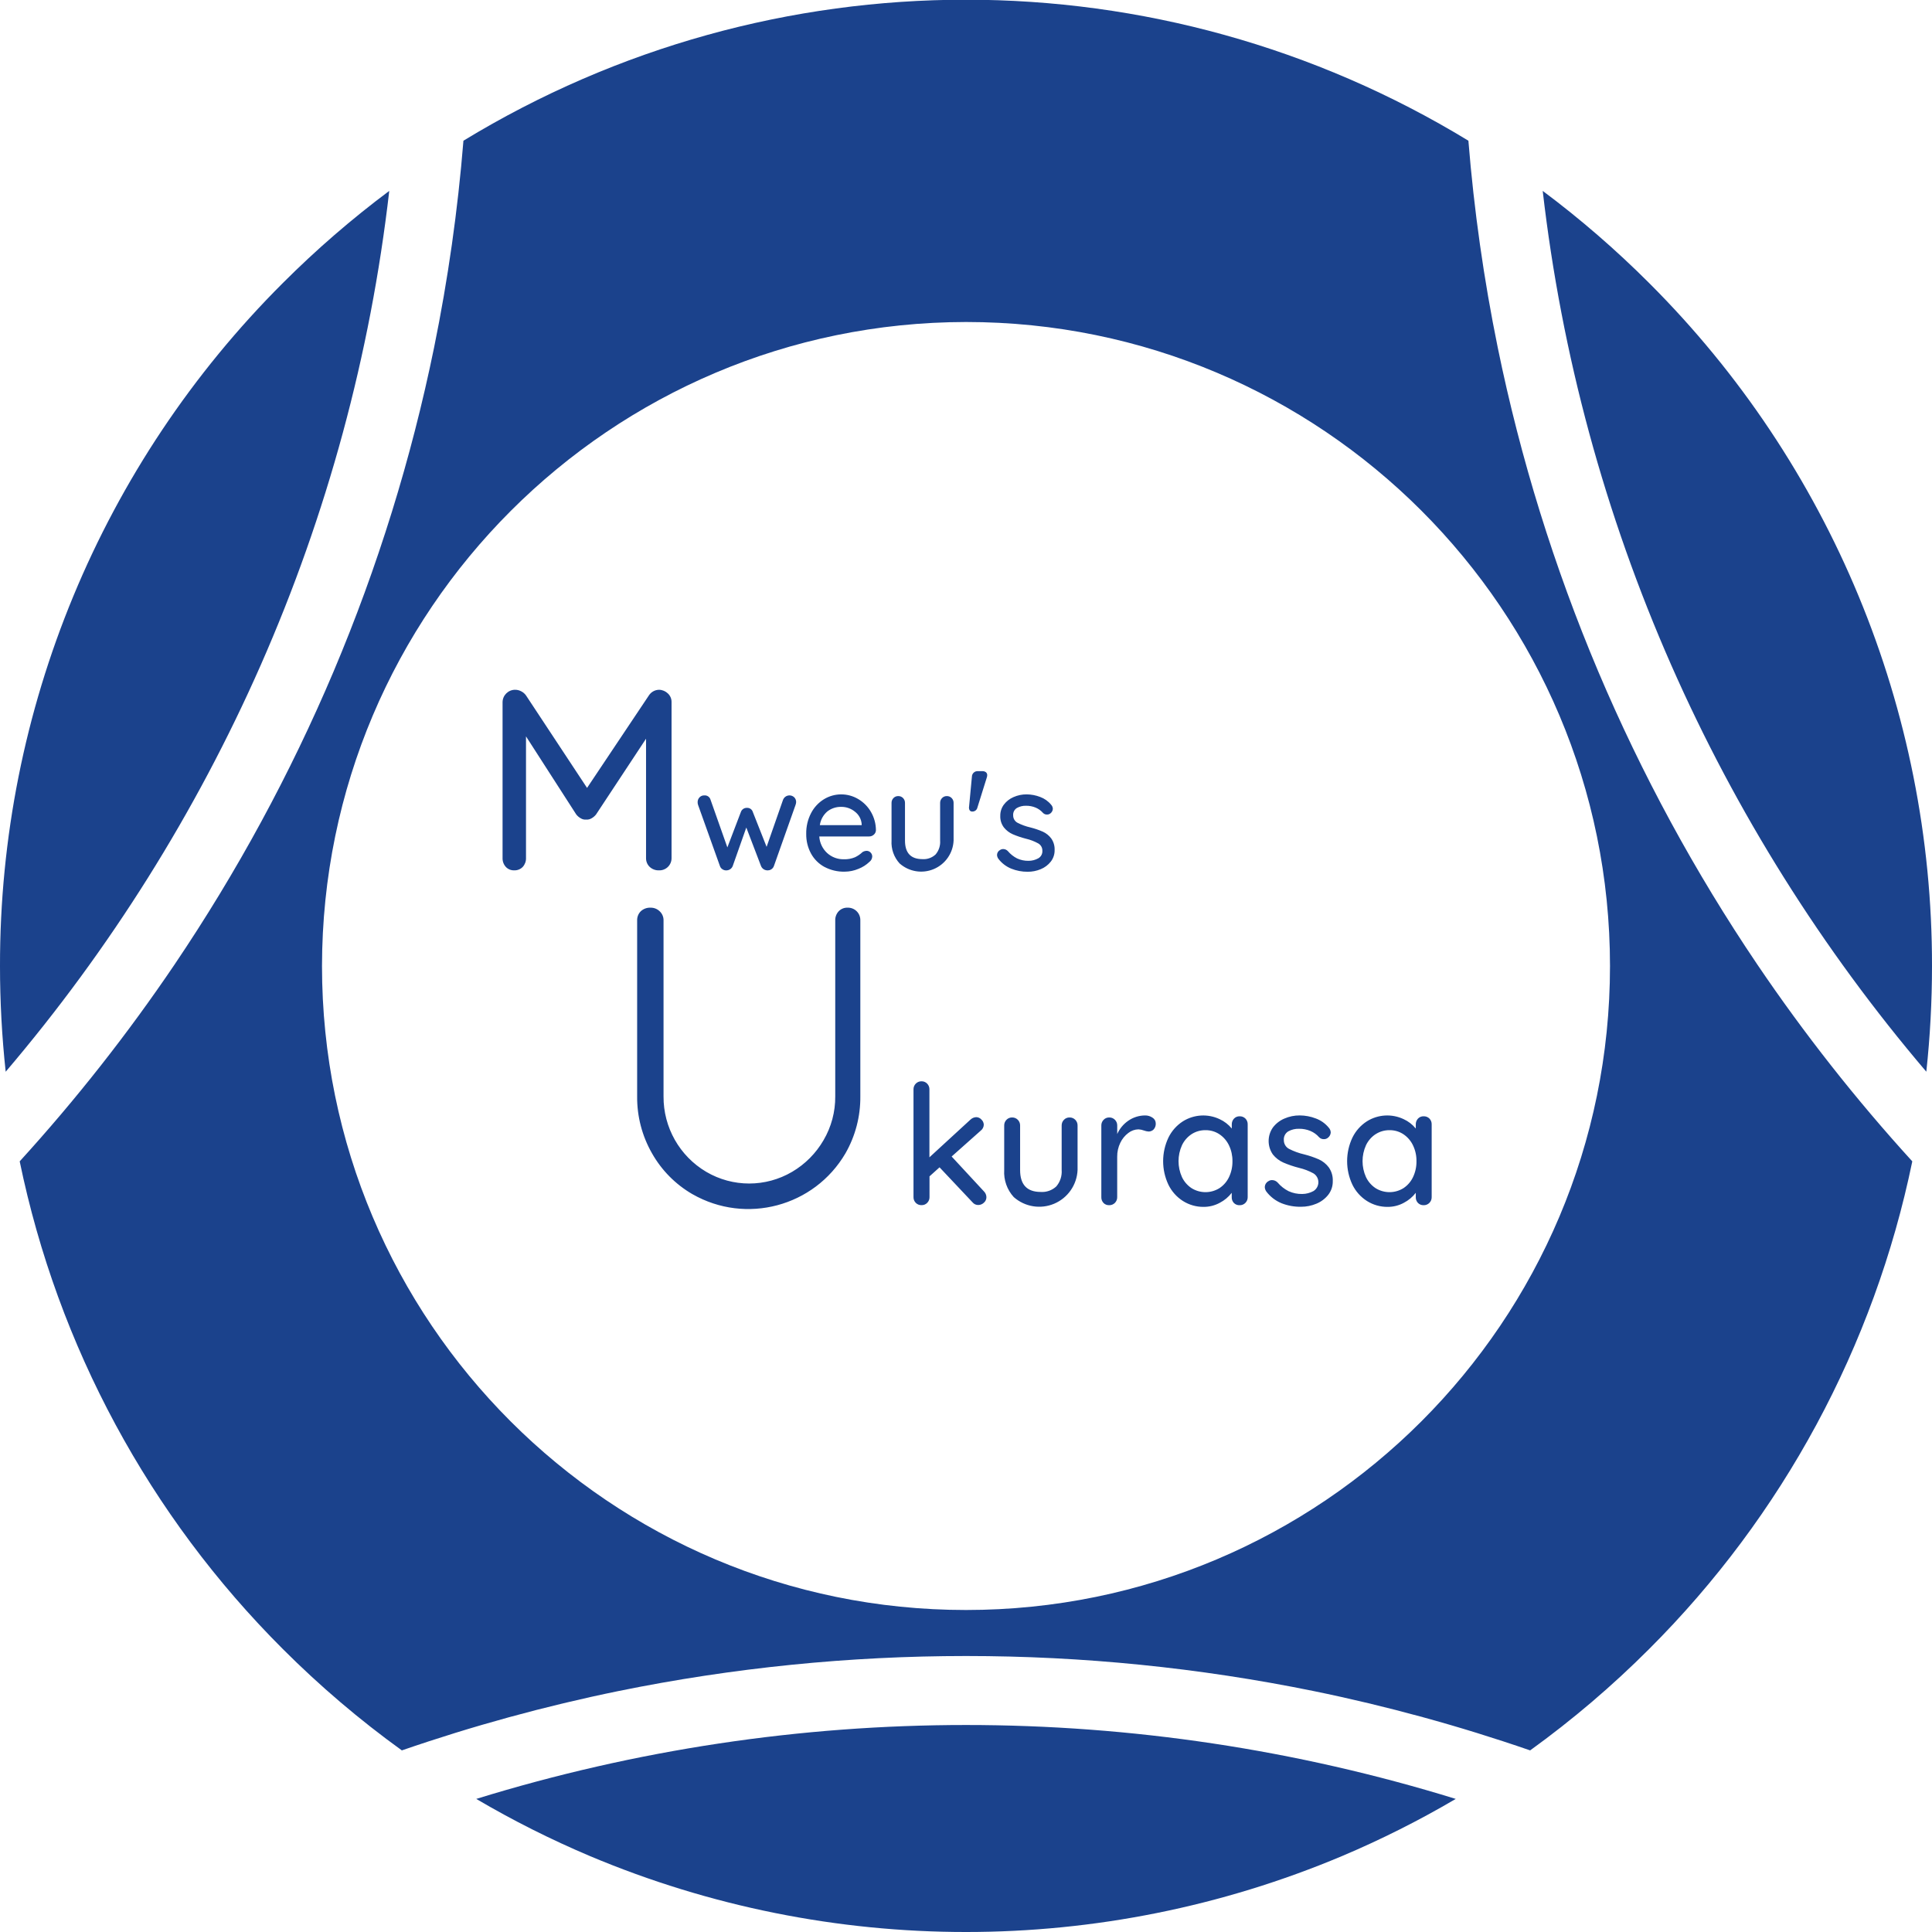
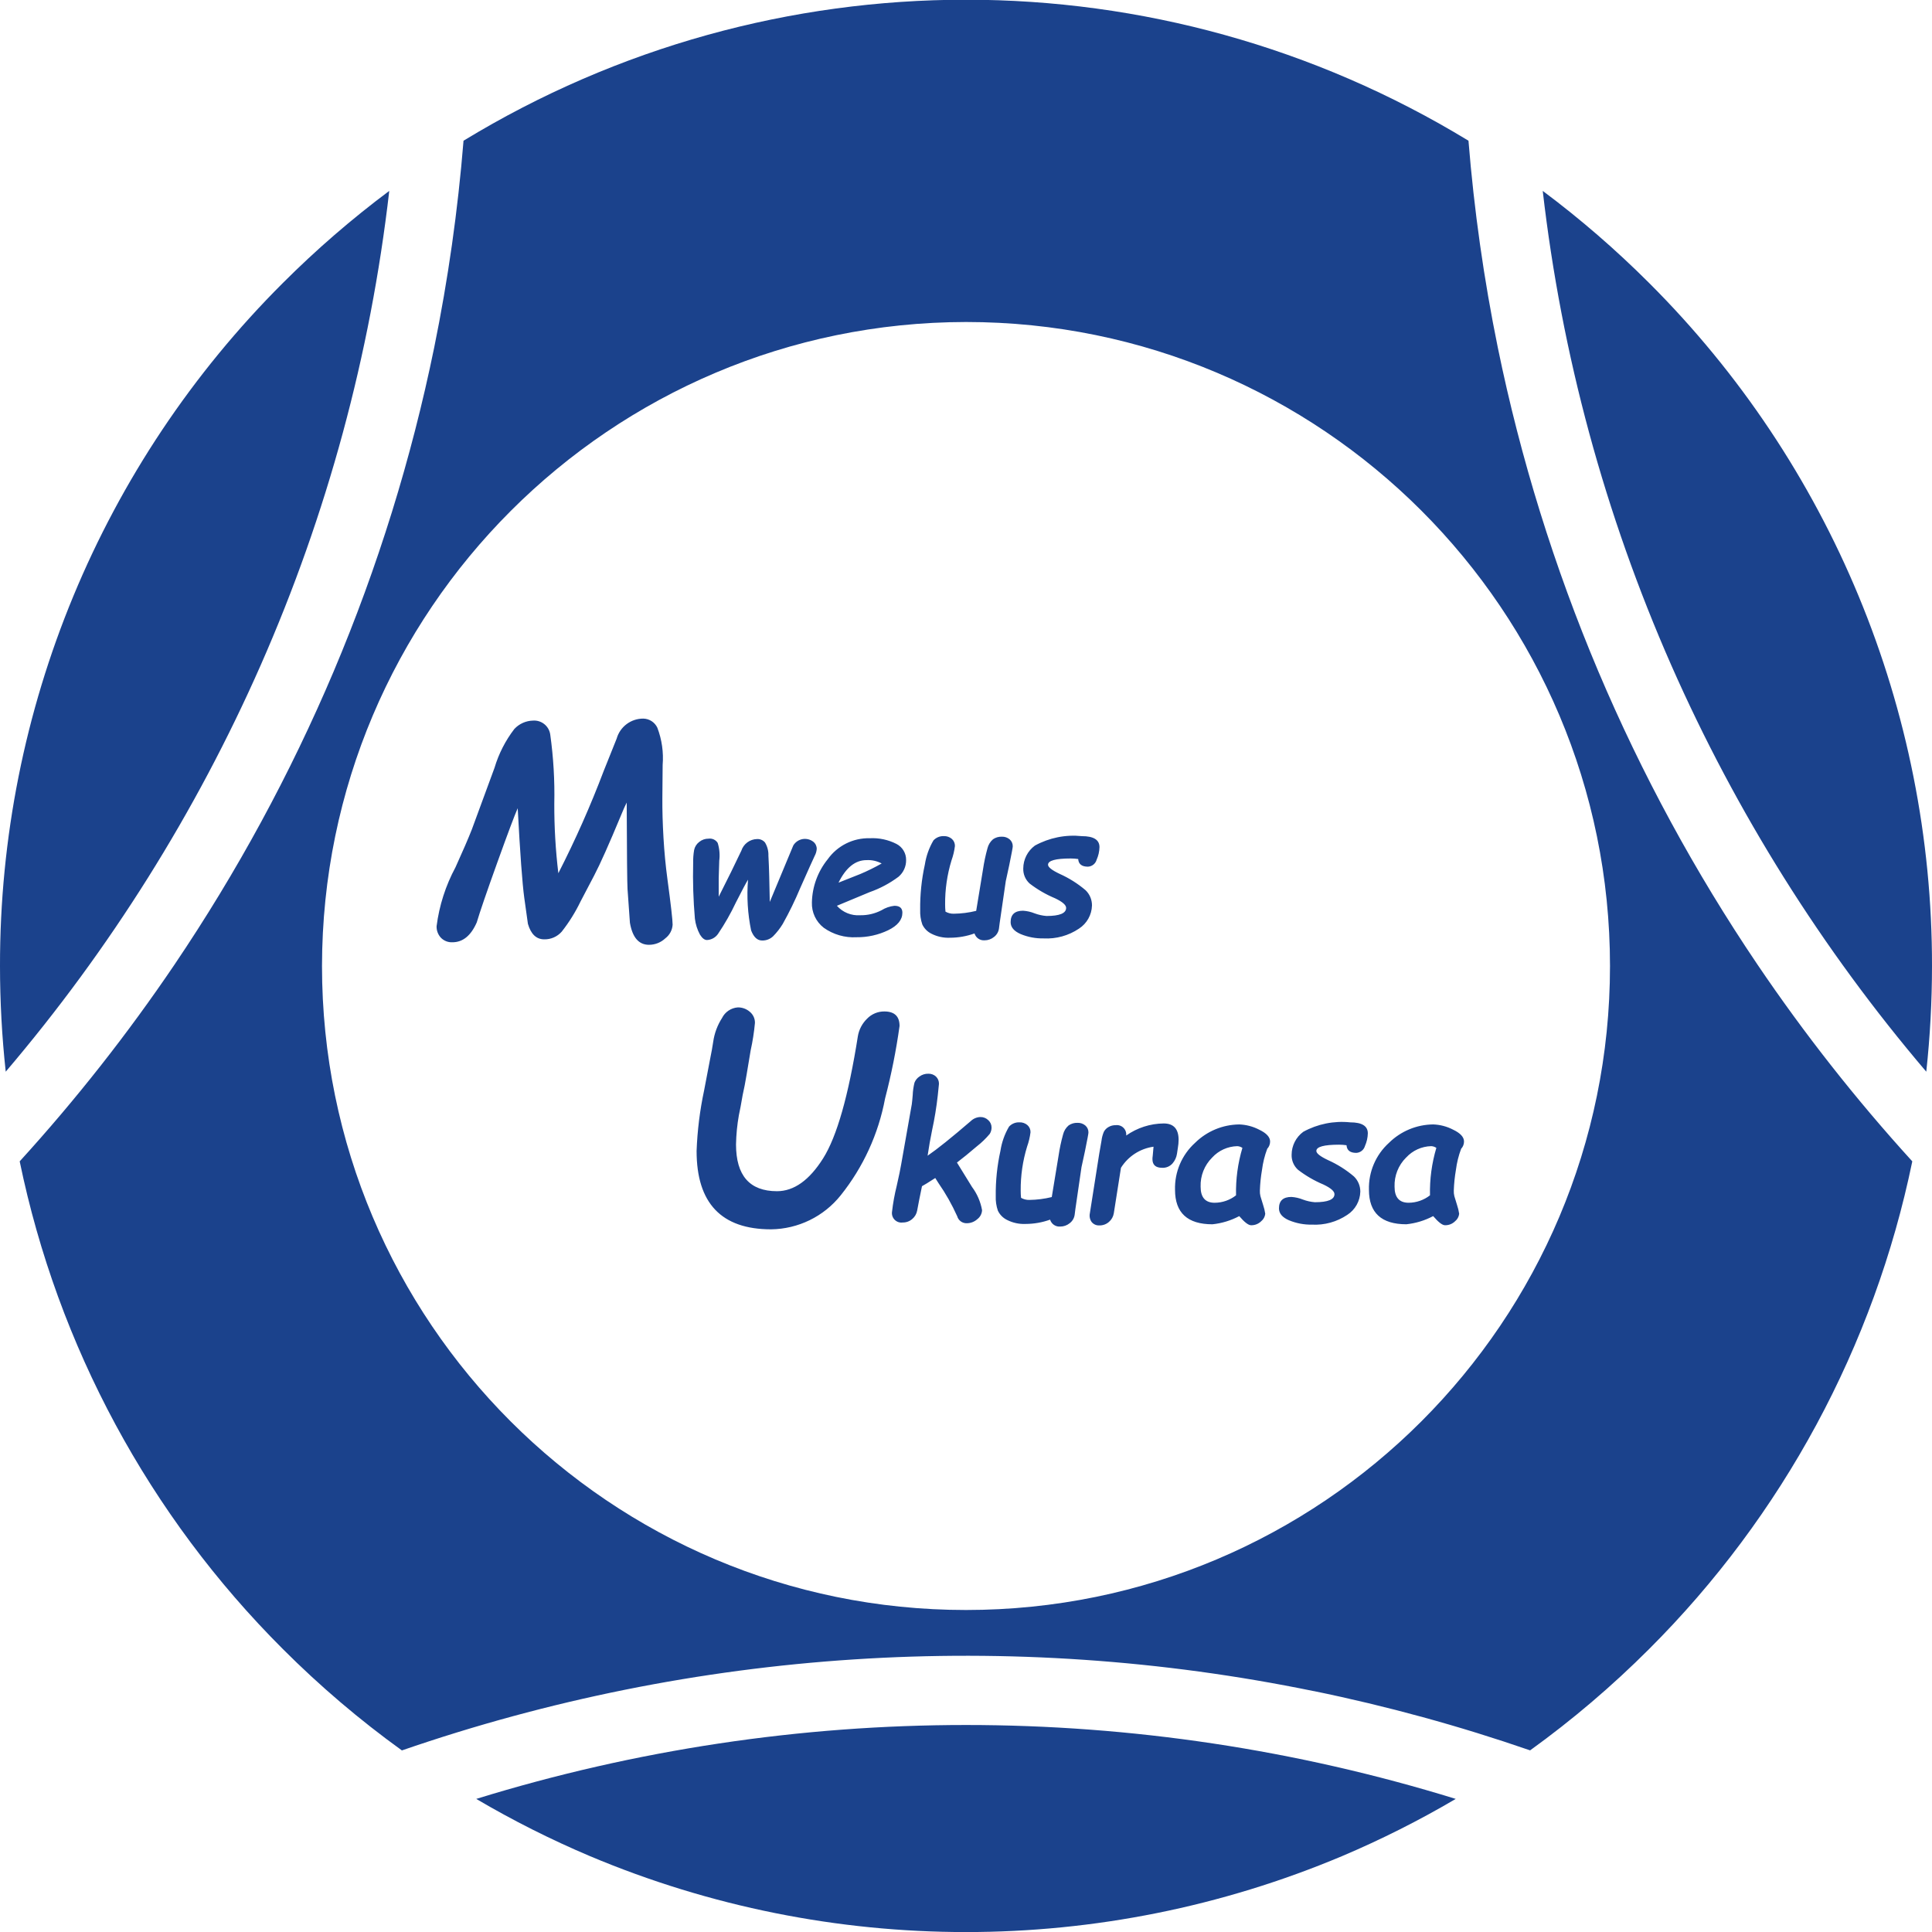
- <svg xmlns="http://www.w3.org/2000/svg" width="150" height="150" viewBox="0 0 150 150">
+ <svg xmlns="http://www.w3.org/2000/svg" width="135" height="135" viewBox="0 0 135 135">
  <defs>
    <style>.a{fill:#1b428c;}</style>
  </defs>
-   <path class="a" d="M45.806,144.106a75.249,75.249,0,0,1-8.83-4.439,128.848,128.848,0,0,1,76.048,0,75.346,75.346,0,0,1-8.832,4.439,75.244,75.244,0,0,1-58.387,0ZM118.8,135.9a133.548,133.548,0,0,0-16.806-4.606,135.2,135.2,0,0,0-53.983,0A133.6,133.6,0,0,0,31.2,135.9a75.726,75.726,0,0,1-9.236-7.865A74.862,74.862,0,0,1,1.529,90.167,134.993,134.993,0,0,0,13.556,74.881,134.008,134.008,0,0,0,25.9,52.132a133.222,133.222,0,0,0,7.8-25.14,134.519,134.519,0,0,0,2.281-16.067,74.985,74.985,0,0,1,78.025,0,134.475,134.475,0,0,0,2.28,16.066,133.228,133.228,0,0,0,7.8,25.14,133.869,133.869,0,0,0,12.349,22.749A135.056,135.056,0,0,0,148.47,90.167a74.847,74.847,0,0,1-20.437,37.867A75.852,75.852,0,0,1,118.8,135.9ZM25,75A50,50,0,1,0,75,25,50.056,50.056,0,0,0,25,75ZM53.758,92.714a8.493,8.493,0,0,1-3.135-3.168,8.725,8.725,0,0,1-1.155-4.422V71.462a.962.962,0,0,1,.28-.71,1.051,1.051,0,0,1,.776-.28.98.98,0,0,1,.693.28.935.935,0,0,1,.3.71V85.124a6.748,6.748,0,0,0,3.316,5.857,6.577,6.577,0,0,0,6.666,0,6.8,6.8,0,0,0,2.442-2.459,6.607,6.607,0,0,0,.907-3.4V71.462a.994.994,0,0,1,.265-.71.909.909,0,0,1,.693-.28.959.959,0,0,1,.99.99V85.124a8.725,8.725,0,0,1-1.156,4.422,8.736,8.736,0,0,1-11.88,3.168Zm52.375.533A3.128,3.128,0,0,1,105,91.979a4.278,4.278,0,0,1,0-3.653,3.14,3.14,0,0,1,1.125-1.267,2.971,2.971,0,0,1,2.853-.169,2.643,2.643,0,0,1,.943.728v-.312a.641.641,0,0,1,.168-.455.577.577,0,0,1,.443-.183.607.607,0,0,1,.448.175.624.624,0,0,1,.175.462v5.642a.613.613,0,0,1-.175.442.6.6,0,0,1-.448.182.588.588,0,0,1-.443-.176.62.62,0,0,1-.168-.448V92.61a2.793,2.793,0,0,1-.923.773,2.593,2.593,0,0,1-1.261.319A2.95,2.95,0,0,1,106.132,93.246Zm.663-5.187a2.112,2.112,0,0,0-.742.858,3,3,0,0,0,0,2.47,2.112,2.112,0,0,0,.742.858,2.042,2.042,0,0,0,2.171,0,2.1,2.1,0,0,0,.741-.858,2.774,2.774,0,0,0,.266-1.235,2.741,2.741,0,0,0-.266-1.222,2.147,2.147,0,0,0-.741-.865,1.9,1.9,0,0,0-1.085-.319A1.93,1.93,0,0,0,106.8,88.06ZM99.49,93.416a2.826,2.826,0,0,1-1.176-.91.649.649,0,0,1-.117-.351.525.525,0,0,1,.273-.442.5.5,0,0,1,.3-.091.6.6,0,0,1,.429.194,2.738,2.738,0,0,0,.839.663,2.4,2.4,0,0,0,1.072.221,1.833,1.833,0,0,0,.871-.228.808.808,0,0,0-.006-1.372,4.393,4.393,0,0,0-1.125-.429,8.219,8.219,0,0,1-1.209-.41,2.176,2.176,0,0,1-.813-.624,1.829,1.829,0,0,1,0-2.1,2.206,2.206,0,0,1,.885-.689,2.909,2.909,0,0,1,1.2-.247,3.484,3.484,0,0,1,1.241.234,2.332,2.332,0,0,1,1.008.715.575.575,0,0,1,.156.377.557.557,0,0,1-.208.4.466.466,0,0,1-.325.117.485.485,0,0,1-.377-.156,1.824,1.824,0,0,0-.67-.481,2.2,2.2,0,0,0-.877-.169,1.628,1.628,0,0,0-.839.2.726.726,0,0,0-.345.682.757.757,0,0,0,.4.676,5.029,5.029,0,0,0,1.176.429,7.256,7.256,0,0,1,1.144.39,2.007,2.007,0,0,1,.768.617,1.725,1.725,0,0,1,.311,1.073,1.668,1.668,0,0,1-.351,1.059,2.271,2.271,0,0,1-.916.689,3.042,3.042,0,0,1-1.2.24A3.941,3.941,0,0,1,99.49,93.416Zm-7.644-.169a3.116,3.116,0,0,1-1.131-1.267,4.278,4.278,0,0,1,0-3.653,3.138,3.138,0,0,1,1.124-1.267,2.973,2.973,0,0,1,2.854-.169,2.648,2.648,0,0,1,.942.728v-.312a.642.642,0,0,1,.169-.455.575.575,0,0,1,.442-.183.607.607,0,0,1,.448.175.624.624,0,0,1,.176.462v5.642a.613.613,0,0,1-.176.442.6.6,0,0,1-.448.182A.586.586,0,0,1,95.8,93.4a.62.62,0,0,1-.169-.448V92.61a2.78,2.78,0,0,1-.923.773,2.6,2.6,0,0,1-1.261.319A2.948,2.948,0,0,1,91.846,93.246Zm.662-5.187a2.11,2.11,0,0,0-.741.858,3,3,0,0,0,0,2.47,2.11,2.11,0,0,0,.741.858,2.044,2.044,0,0,0,2.172,0,2.109,2.109,0,0,0,.741-.858,2.786,2.786,0,0,0,.266-1.235,2.753,2.753,0,0,0-.266-1.222,2.154,2.154,0,0,0-.741-.865,1.9,1.9,0,0,0-1.086-.319A1.934,1.934,0,0,0,92.508,88.06Zm-13.8,4.882a2.853,2.853,0,0,1-.742-2.1V87.384a.613.613,0,0,1,.175-.442.581.581,0,0,1,.436-.182.6.6,0,0,1,.448.182.613.613,0,0,1,.176.442v3.458q0,1.7,1.6,1.7a1.609,1.609,0,0,0,1.209-.428,1.76,1.76,0,0,0,.417-1.274V87.384a.613.613,0,0,1,.176-.442.579.579,0,0,1,.436-.182.6.6,0,0,1,.448.182.613.613,0,0,1,.175.442v3.458a2.98,2.98,0,0,1-4.953,2.1Zm6.968.454a.62.62,0,0,1-.169-.448V87.384a.613.613,0,0,1,.175-.442.579.579,0,0,1,.436-.182.6.6,0,0,1,.448.182.613.613,0,0,1,.175.442v.663a2.464,2.464,0,0,1,.859-1.034,2.3,2.3,0,0,1,1.3-.41.984.984,0,0,1,.585.175.519.519,0,0,1,.247.436.643.643,0,0,1-.162.474.537.537,0,0,1-.4.163,1.242,1.242,0,0,1-.351-.078,1.47,1.47,0,0,0-.428-.091,1.322,1.322,0,0,0-.787.28,2.055,2.055,0,0,0-.625.767,2.421,2.421,0,0,0-.24,1.085v3.133a.613.613,0,0,1-.175.442.6.6,0,0,1-.448.182A.586.586,0,0,1,85.677,93.4ZM71.1,93.389a.613.613,0,0,1-.176-.442V84.576a.613.613,0,0,1,.176-.442.6.6,0,0,1,.449-.182.581.581,0,0,1,.436.182.613.613,0,0,1,.175.442v5.278l3.184-2.925a.688.688,0,0,1,.455-.194.549.549,0,0,1,.4.188.568.568,0,0,1,.182.4.605.605,0,0,1-.247.468l-2.249,2,2.5,2.7a.654.654,0,0,1,.2.454.555.555,0,0,1-.2.436.637.637,0,0,1-.423.175.556.556,0,0,1-.455-.208l-2.561-2.717-.779.7v1.612a.613.613,0,0,1-.175.442.581.581,0,0,1-.436.182A.6.6,0,0,1,71.1,93.389ZM.441,83.206A76.5,76.5,0,0,1,0,75,74.765,74.765,0,0,1,21.967,21.967a75.839,75.839,0,0,1,8.255-7.146A127.5,127.5,0,0,1,20.24,51.645,128.76,128.76,0,0,1,.443,83.207l0,0Zm149.117,0a128.759,128.759,0,0,1-19.8-31.562,127.516,127.516,0,0,1-9.982-36.823,75.945,75.945,0,0,1,8.255,7.146A74.765,74.765,0,0,1,150,75a76.482,76.482,0,0,1-.441,8.205v0ZM78.509,67.44a2.386,2.386,0,0,1-1-.77.546.546,0,0,1-.1-.3.443.443,0,0,1,.23-.373.433.433,0,0,1,.253-.077.5.5,0,0,1,.364.166,2.326,2.326,0,0,0,.709.561,2.039,2.039,0,0,0,.907.187,1.561,1.561,0,0,0,.737-.193.626.626,0,0,0,.32-.589.632.632,0,0,0-.325-.572,3.707,3.707,0,0,0-.951-.363,7.069,7.069,0,0,1-1.023-.346,1.832,1.832,0,0,1-.688-.528,1.4,1.4,0,0,1-.28-.907,1.413,1.413,0,0,1,.28-.869,1.857,1.857,0,0,1,.749-.582,2.46,2.46,0,0,1,1.017-.21,2.957,2.957,0,0,1,1.05.2,1.979,1.979,0,0,1,.853.606.489.489,0,0,1,.131.319.474.474,0,0,1-.175.341.4.4,0,0,1-.275.1.41.41,0,0,1-.319-.132,1.551,1.551,0,0,0-.567-.407,1.87,1.87,0,0,0-.743-.143,1.377,1.377,0,0,0-.709.171.614.614,0,0,0-.292.577.64.64,0,0,0,.336.572,4.269,4.269,0,0,0,1,.363,6.051,6.051,0,0,1,.968.33,1.69,1.69,0,0,1,.65.522A1.462,1.462,0,0,1,81.88,66a1.411,1.411,0,0,1-.3.9,1.916,1.916,0,0,1-.776.583,2.581,2.581,0,0,1-1.017.2A3.34,3.34,0,0,1,78.509,67.44Zm-14.5-.132a2.607,2.607,0,0,1-1.045-1.045,3.1,3.1,0,0,1-.369-1.518,3.344,3.344,0,0,1,.38-1.622,2.748,2.748,0,0,1,1-1.073,2.576,2.576,0,0,1,2.657-.011,2.757,2.757,0,0,1,.99,1,2.855,2.855,0,0,1,.385,1.43.471.471,0,0,1-.166.336.529.529,0,0,1-.363.137H63.609a1.913,1.913,0,0,0,.61,1.287,1.867,1.867,0,0,0,1.3.484,2.045,2.045,0,0,0,.859-.154,2.174,2.174,0,0,0,.583-.4.622.622,0,0,1,.319-.1.414.414,0,0,1,.313.132.431.431,0,0,1,.127.308.543.543,0,0,1-.22.418,2.578,2.578,0,0,1-.847.539,2.776,2.776,0,0,1-1.077.22A3.188,3.188,0,0,1,64.011,67.307Zm.237-4.317a1.708,1.708,0,0,0-.594,1.073H66.9v-.088a1.341,1.341,0,0,0-.522-.957,1.652,1.652,0,0,0-1.062-.374A1.7,1.7,0,0,0,64.247,62.99Zm5.6,4.048a2.414,2.414,0,0,1-.627-1.777V62.336a.52.52,0,0,1,.148-.374.492.492,0,0,1,.369-.154.5.5,0,0,1,.379.154.52.52,0,0,1,.148.374v2.926q0,1.44,1.354,1.441a1.358,1.358,0,0,0,1.022-.363,1.491,1.491,0,0,0,.352-1.078V62.336a.52.52,0,0,1,.149-.374.492.492,0,0,1,.369-.154.5.5,0,0,1,.379.154.52.52,0,0,1,.149.374v2.926a2.521,2.521,0,0,1-4.19,1.777Zm-10.307.534a.538.538,0,0,1-.452-.33l-1.144-2.993-1.056,2.993a.529.529,0,0,1-.187.237.539.539,0,0,1-.264.094.5.5,0,0,1-.325-.072.463.463,0,0,1-.214-.258l-1.7-4.752a.642.642,0,0,1-.033-.209.53.53,0,0,1,.143-.374.486.486,0,0,1,.373-.154.459.459,0,0,1,.484.33l1.309,3.707,1.045-2.74A.481.481,0,0,1,58,62.721a.45.45,0,0,1,.452.329l1.067,2.7L60.8,62.083a.535.535,0,0,1,.864-.182.515.515,0,0,1,.148.38.726.726,0,0,1-.044.209l-1.683,4.752a.493.493,0,0,1-.221.264.52.52,0,0,1-.262.071A.554.554,0,0,1,59.54,67.572Zm-9.1-.27a.919.919,0,0,1-.28-.69v-9.26l-3.88,5.88a1.171,1.171,0,0,1-.35.3.718.718,0,0,1-.43.1.677.677,0,0,1-.41-.1,1.171,1.171,0,0,1-.35-.3l-3.9-6.06v9.44a.977.977,0,0,1-.25.69.87.87,0,0,1-.67.27.845.845,0,0,1-.65-.27.977.977,0,0,1-.25-.69v-12.1a.973.973,0,0,1,.98-.959,1,1,0,0,1,.47.12,1.012,1.012,0,0,1,.371.32l4.739,7.179,4.8-7.179a.957.957,0,0,1,.8-.44,1.02,1.02,0,0,1,.68.29.894.894,0,0,1,.28.67v12.1a.942.942,0,0,1-.98.96A1,1,0,0,1,50.437,67.3Zm24.844-4.395a.417.417,0,0,1-.044-.285l.22-2.321a.434.434,0,0,1,.473-.429h.341a.416.416,0,0,1,.274.083.278.278,0,0,1,.1.225.58.58,0,0,1-.033.187L75.885,62.7a.391.391,0,0,1-.4.308A.23.23,0,0,1,75.281,62.907Z" />
+   <path class="a" d="M41.226,129.7a67.764,67.764,0,0,1-7.948-4,115.97,115.97,0,0,1,68.443,0,67.907,67.907,0,0,1-7.948,4,67.719,67.719,0,0,1-52.547,0Zm50.567-11.533a120.771,120.771,0,0,0-63.71,4.145,67.99,67.99,0,0,1-8.312-7.078A67.378,67.378,0,0,1,1.376,81.15,121.544,121.544,0,0,0,12.2,67.393,120.581,120.581,0,0,0,23.314,46.918a119.935,119.935,0,0,0,7.024-22.626A121.049,121.049,0,0,0,32.389,9.833a67.487,67.487,0,0,1,70.222,0,120.954,120.954,0,0,0,2.051,14.459,120.007,120.007,0,0,0,7.024,22.626A120.47,120.47,0,0,0,122.8,67.393,121.689,121.689,0,0,0,133.623,81.15,67.362,67.362,0,0,1,115.23,115.23a68.117,68.117,0,0,1-8.312,7.078h0A120.2,120.2,0,0,0,91.793,118.163ZM22.5,67.5a45,45,0,1,0,45-45A45.051,45.051,0,0,0,22.5,67.5ZM48.675,80.424a24.6,24.6,0,0,1,.527-4.239l.429-2.246q.117-.558.205-1.143a4.138,4.138,0,0,1,.616-1.66,1.341,1.341,0,0,1,1.1-.743,1.25,1.25,0,0,1,.844.308.981.981,0,0,1,.356.776,15.583,15.583,0,0,1-.3,1.924l-.284,1.7q-.127.771-.274,1.416l-.146.821c-.046.24-.085.436-.118.586a12.97,12.97,0,0,0-.2,2.041q0,3.271,2.862,3.271,1.777,0,3.222-2.291t2.432-8.55a2.22,2.22,0,0,1,.64-1.211,1.658,1.658,0,0,1,1.206-.508q1.065,0,1.065,1.015a43.711,43.711,0,0,1-1.011,5.063,15.339,15.339,0,0,1-3.1,6.768A6.32,6.32,0,0,1,53.879,85.9Q48.675,85.9,48.675,80.424Zm24.7,4.8a5.107,5.107,0,0,1-1.714.3,2.6,2.6,0,0,1-1.291-.279,1.386,1.386,0,0,1-.642-.647,2.817,2.817,0,0,1-.149-1.022,13.861,13.861,0,0,1,.328-3.164,4.737,4.737,0,0,1,.6-1.688.934.934,0,0,1,.726-.3.807.807,0,0,1,.559.193.64.64,0,0,1,.216.5,4.706,4.706,0,0,1-.241,1.009,10.208,10.208,0,0,0-.445,3.066,4.476,4.476,0,0,0,.025.508,1.1,1.1,0,0,0,.578.146,6.914,6.914,0,0,0,1.568-.2l.476-2.894a11.971,11.971,0,0,1,.314-1.48,1.219,1.219,0,0,1,.387-.632,1.014,1.014,0,0,1,.619-.181.8.8,0,0,1,.555.191.625.625,0,0,1,.212.489q0,.108-.241,1.289l-.241,1.111V81.53l-.431,2.958q-.032.228-.051.4a.887.887,0,0,1-.346.584,1.038,1.038,0,0,1-.663.235A.681.681,0,0,1,73.377,85.225Zm2.907.168a.775.775,0,0,1-.127-.613l.654-4.158.158-.907a2.266,2.266,0,0,1,.168-.635.822.822,0,0,1,.318-.324.959.959,0,0,1,.51-.133.653.653,0,0,1,.73.724,4.63,4.63,0,0,1,2.622-.844q1.041,0,1.041,1.148a3.33,3.33,0,0,1-.05.546l-.064.425a1.331,1.331,0,0,1-.308.671.9.9,0,0,1-.734.308q-.672,0-.672-.61a1.432,1.432,0,0,1,.019-.221l.057-.642A3.208,3.208,0,0,0,78.328,81.6l-.5,3.18a1,1,0,0,1-.337.6.975.975,0,0,1-.672.247A.643.643,0,0,1,76.284,85.393Zm23.861-.416a5.125,5.125,0,0,1-1.872.571q-2.615,0-2.615-2.407a4.263,4.263,0,0,1,1.4-3.284,4.46,4.46,0,0,1,3.091-1.286,3.257,3.257,0,0,1,1.387.365q.765.364.765.828a.734.734,0,0,1-.2.508,6.488,6.488,0,0,0-.365,1.472,10.476,10.476,0,0,0-.149,1.447,1.363,1.363,0,0,0,.039.393l.19.622a3.33,3.33,0,0,1,.146.609.772.772,0,0,1-.285.521.968.968,0,0,1-.7.279Q100.691,85.618,100.145,84.977Zm-1.891-4.091a2.736,2.736,0,0,0-.806,2.035q0,1.123.984,1.123a2.437,2.437,0,0,0,1.492-.52,10.741,10.741,0,0,1,.444-3.314.683.683,0,0,0-.362-.121A2.457,2.457,0,0,0,98.254,80.886ZM86.593,84.977a5.125,5.125,0,0,1-1.872.571q-2.615,0-2.615-2.407a4.263,4.263,0,0,1,1.4-3.284,4.46,4.46,0,0,1,3.091-1.286,3.257,3.257,0,0,1,1.387.365q.765.364.765.828a.734.734,0,0,1-.2.508,6.488,6.488,0,0,0-.365,1.472,10.476,10.476,0,0,0-.149,1.447,1.363,1.363,0,0,0,.039.393l.19.622a3.33,3.33,0,0,1,.146.609.772.772,0,0,1-.285.521.969.969,0,0,1-.7.279Q87.139,85.618,86.593,84.977ZM84.7,80.886a2.736,2.736,0,0,0-.806,2.035q0,1.123.984,1.123a2.435,2.435,0,0,0,1.491-.52,10.762,10.762,0,0,1,.445-3.314.683.683,0,0,0-.362-.121A2.457,2.457,0,0,0,84.7,80.886Zm5.369,4.383q-.7-.305-.7-.832,0-.8.869-.8a2.583,2.583,0,0,1,.805.184,3.068,3.068,0,0,0,.832.185q1.372,0,1.372-.565,0-.305-.775-.673A7.933,7.933,0,0,1,90.7,81.74a1.359,1.359,0,0,1-.447-1.054,2,2,0,0,1,.813-1.6,5.6,5.6,0,0,1,3.281-.661q1.231,0,1.231.769a2.3,2.3,0,0,1-.2.882.66.66,0,0,1-.609.482q-.641,0-.68-.534a3.622,3.622,0,0,0-.52-.038q-1.588,0-1.588.438,0,.254.819.641a7.584,7.584,0,0,1,1.806,1.139,1.467,1.467,0,0,1,.447,1.063,1.991,1.991,0,0,1-.911,1.623,4.038,4.038,0,0,1-2.472.682A3.965,3.965,0,0,1,90.071,85.269Zm-23.188-.292a14.287,14.287,0,0,0-1.3-2.3q-.209-.319-.229-.362-.717.463-.927.571-.215,1.022-.336,1.695a1,1,0,0,1-.347.6.978.978,0,0,1-.657.241.662.662,0,0,1-.755-.743,14.2,14.2,0,0,1,.33-1.822q.24-1.06.311-1.5l.742-4.2q.032-.235.064-.641a4.353,4.353,0,0,1,.124-.867.923.923,0,0,1,.339-.422,1.008,1.008,0,0,1,.628-.2.747.747,0,0,1,.536.2.678.678,0,0,1,.206.515l-.082.8a23.922,23.922,0,0,1-.4,2.444q-.171.825-.311,1.77,1-.684,3.015-2.418a1.012,1.012,0,0,1,.672-.285.77.77,0,0,1,.553.219.688.688,0,0,1,.229.511.837.837,0,0,1-.124.445,5.9,5.9,0,0,1-.907.876q-.784.672-1.387,1.13l1.054,1.708a3.823,3.823,0,0,1,.7,1.618.826.826,0,0,1-.329.628,1.09,1.09,0,0,1-.73.286A.671.671,0,0,1,66.883,84.977ZM.4,74.885A68.733,68.733,0,0,1,0,67.5,67.292,67.292,0,0,1,19.77,19.77a68.362,68.362,0,0,1,7.43-6.431A114.769,114.769,0,0,1,18.216,46.48,115.883,115.883,0,0,1,.4,74.885l0,0Zm134.2,0a115.878,115.878,0,0,1-17.817-28.4A114.771,114.771,0,0,1,107.8,13.339a68.37,68.37,0,0,1,7.43,6.431A67.292,67.292,0,0,1,135,67.5a68.961,68.961,0,0,1-.4,7.385v0ZM44.016,64.476l-.167-2.353q-.038-.586-.058-6.044-.166.323-.4.9-1.249,3.008-1.875,4.2l-.947,1.806A11.435,11.435,0,0,1,39.251,65.1a1.582,1.582,0,0,1-1.221.537q-.829,0-1.142-1.085l-.254-1.816q-.205-1.494-.459-6.26-.313.7-1.426,3.794t-1.436,4.185q-.606,1.386-1.7,1.387a1.053,1.053,0,0,1-.806-.318,1.134,1.134,0,0,1-.3-.805A11.863,11.863,0,0,1,31.829,60.6q.772-1.7,1.143-2.647l1.582-4.3a8.381,8.381,0,0,1,1.386-2.715,1.835,1.835,0,0,1,1.309-.586,1.135,1.135,0,0,1,1.2.977,30.143,30.143,0,0,1,.283,4.825,39.525,39.525,0,0,0,.283,4.863,70.535,70.535,0,0,0,3.174-7.158l.9-2.246a1.924,1.924,0,0,1,1.866-1.4,1.108,1.108,0,0,1,.977.635,5.952,5.952,0,0,1,.371,2.607l-.02,2.314q-.009,1.261.078,2.759t.274,2.885Q47,64.125,47,64.613a1.291,1.291,0,0,1-.508.952,1.667,1.667,0,0,1-1.143.454Q44.28,66.02,44.016,64.476Zm8.469.542a12.585,12.585,0,0,1-.216-3.551q-.185.293-.844,1.587a16.338,16.338,0,0,1-1.251,2.2.992.992,0,0,1-.774.431c-.169,0-.332-.125-.489-.377a3.119,3.119,0,0,1-.355-1.12,35.174,35.174,0,0,1-.121-3.885,4.846,4.846,0,0,1,.067-.907.951.951,0,0,1,.352-.562,1.017,1.017,0,0,1,.661-.232.643.643,0,0,1,.635.3,2.93,2.93,0,0,1,.108,1.244l-.038,1.237v1.276q.958-1.891,1.58-3.212a1.183,1.183,0,0,1,1.1-.818.681.681,0,0,1,.555.241,1.652,1.652,0,0,1,.238.917q.038.675.057,1.437l.039,1.8,1.643-3.948a.953.953,0,0,1,1.4-.257.629.629,0,0,1,.238.5,1.205,1.205,0,0,1-.146.492q-.146.3-1.013,2.254a24.007,24.007,0,0,1-1.219,2.5,4.705,4.705,0,0,1-.667.854,1.073,1.073,0,0,1-.771.3Q52.758,65.72,52.485,65.018Zm15.609.207a5.111,5.111,0,0,1-1.714.3,2.606,2.606,0,0,1-1.292-.279,1.381,1.381,0,0,1-.641-.648,2.789,2.789,0,0,1-.149-1.022,13.914,13.914,0,0,1,.327-3.164,4.766,4.766,0,0,1,.6-1.688.936.936,0,0,1,.727-.3.807.807,0,0,1,.559.194.641.641,0,0,1,.215.5,4.648,4.648,0,0,1-.241,1.009,10.232,10.232,0,0,0-.444,3.066,4.488,4.488,0,0,0,.025.508,1.1,1.1,0,0,0,.578.146,6.873,6.873,0,0,0,1.568-.2l.476-2.894A11.983,11.983,0,0,1,69,59.277a1.219,1.219,0,0,1,.387-.632A1.012,1.012,0,0,1,70,58.464a.8.8,0,0,1,.555.191.628.628,0,0,1,.212.489q0,.108-.241,1.289l-.241,1.111V61.53l-.431,2.957c-.022.153-.039.286-.051.4a.892.892,0,0,1-.346.584,1.04,1.04,0,0,1-.663.235A.681.681,0,0,1,68.094,65.225Zm3.225.044q-.7-.305-.7-.832,0-.8.869-.8a2.6,2.6,0,0,1,.806.184,3.044,3.044,0,0,0,.832.184q1.37,0,1.371-.564,0-.305-.774-.673a7.96,7.96,0,0,1-1.774-1.028,1.358,1.358,0,0,1-.448-1.054,2,2,0,0,1,.813-1.6,5.6,5.6,0,0,1,3.281-.66q1.233,0,1.232.768a2.306,2.306,0,0,1-.2.883.658.658,0,0,1-.609.482q-.641,0-.679-.534a3.613,3.613,0,0,0-.52-.038q-1.588,0-1.587.438,0,.254.819.641a7.553,7.553,0,0,1,1.805,1.139,1.464,1.464,0,0,1,.447,1.063,1.988,1.988,0,0,1-.911,1.622,4.031,4.031,0,0,1-2.472.682A3.957,3.957,0,0,1,71.319,65.269ZM57.56,64.828a2.141,2.141,0,0,1-.828-1.768,4.96,4.96,0,0,1,1.108-3.022,3.5,3.5,0,0,1,2.936-1.466,3.682,3.682,0,0,1,1.869.4,1.244,1.244,0,0,1,.67,1.127,1.5,1.5,0,0,1-.53,1.165,7.516,7.516,0,0,1-2.021,1.076l-2.285.952a1.986,1.986,0,0,0,1.625.661,3.116,3.116,0,0,0,1.492-.349,2.151,2.151,0,0,1,.9-.311q.559,0,.559.482,0,.744-1,1.229a4.965,4.965,0,0,1-2.2.486A3.608,3.608,0,0,1,57.56,64.828Zm1.032-3.152,1.535-.609a14.567,14.567,0,0,0,1.48-.73,2,2,0,0,0-1.06-.235Q59.372,60.1,58.592,61.676Z" />
</svg>
